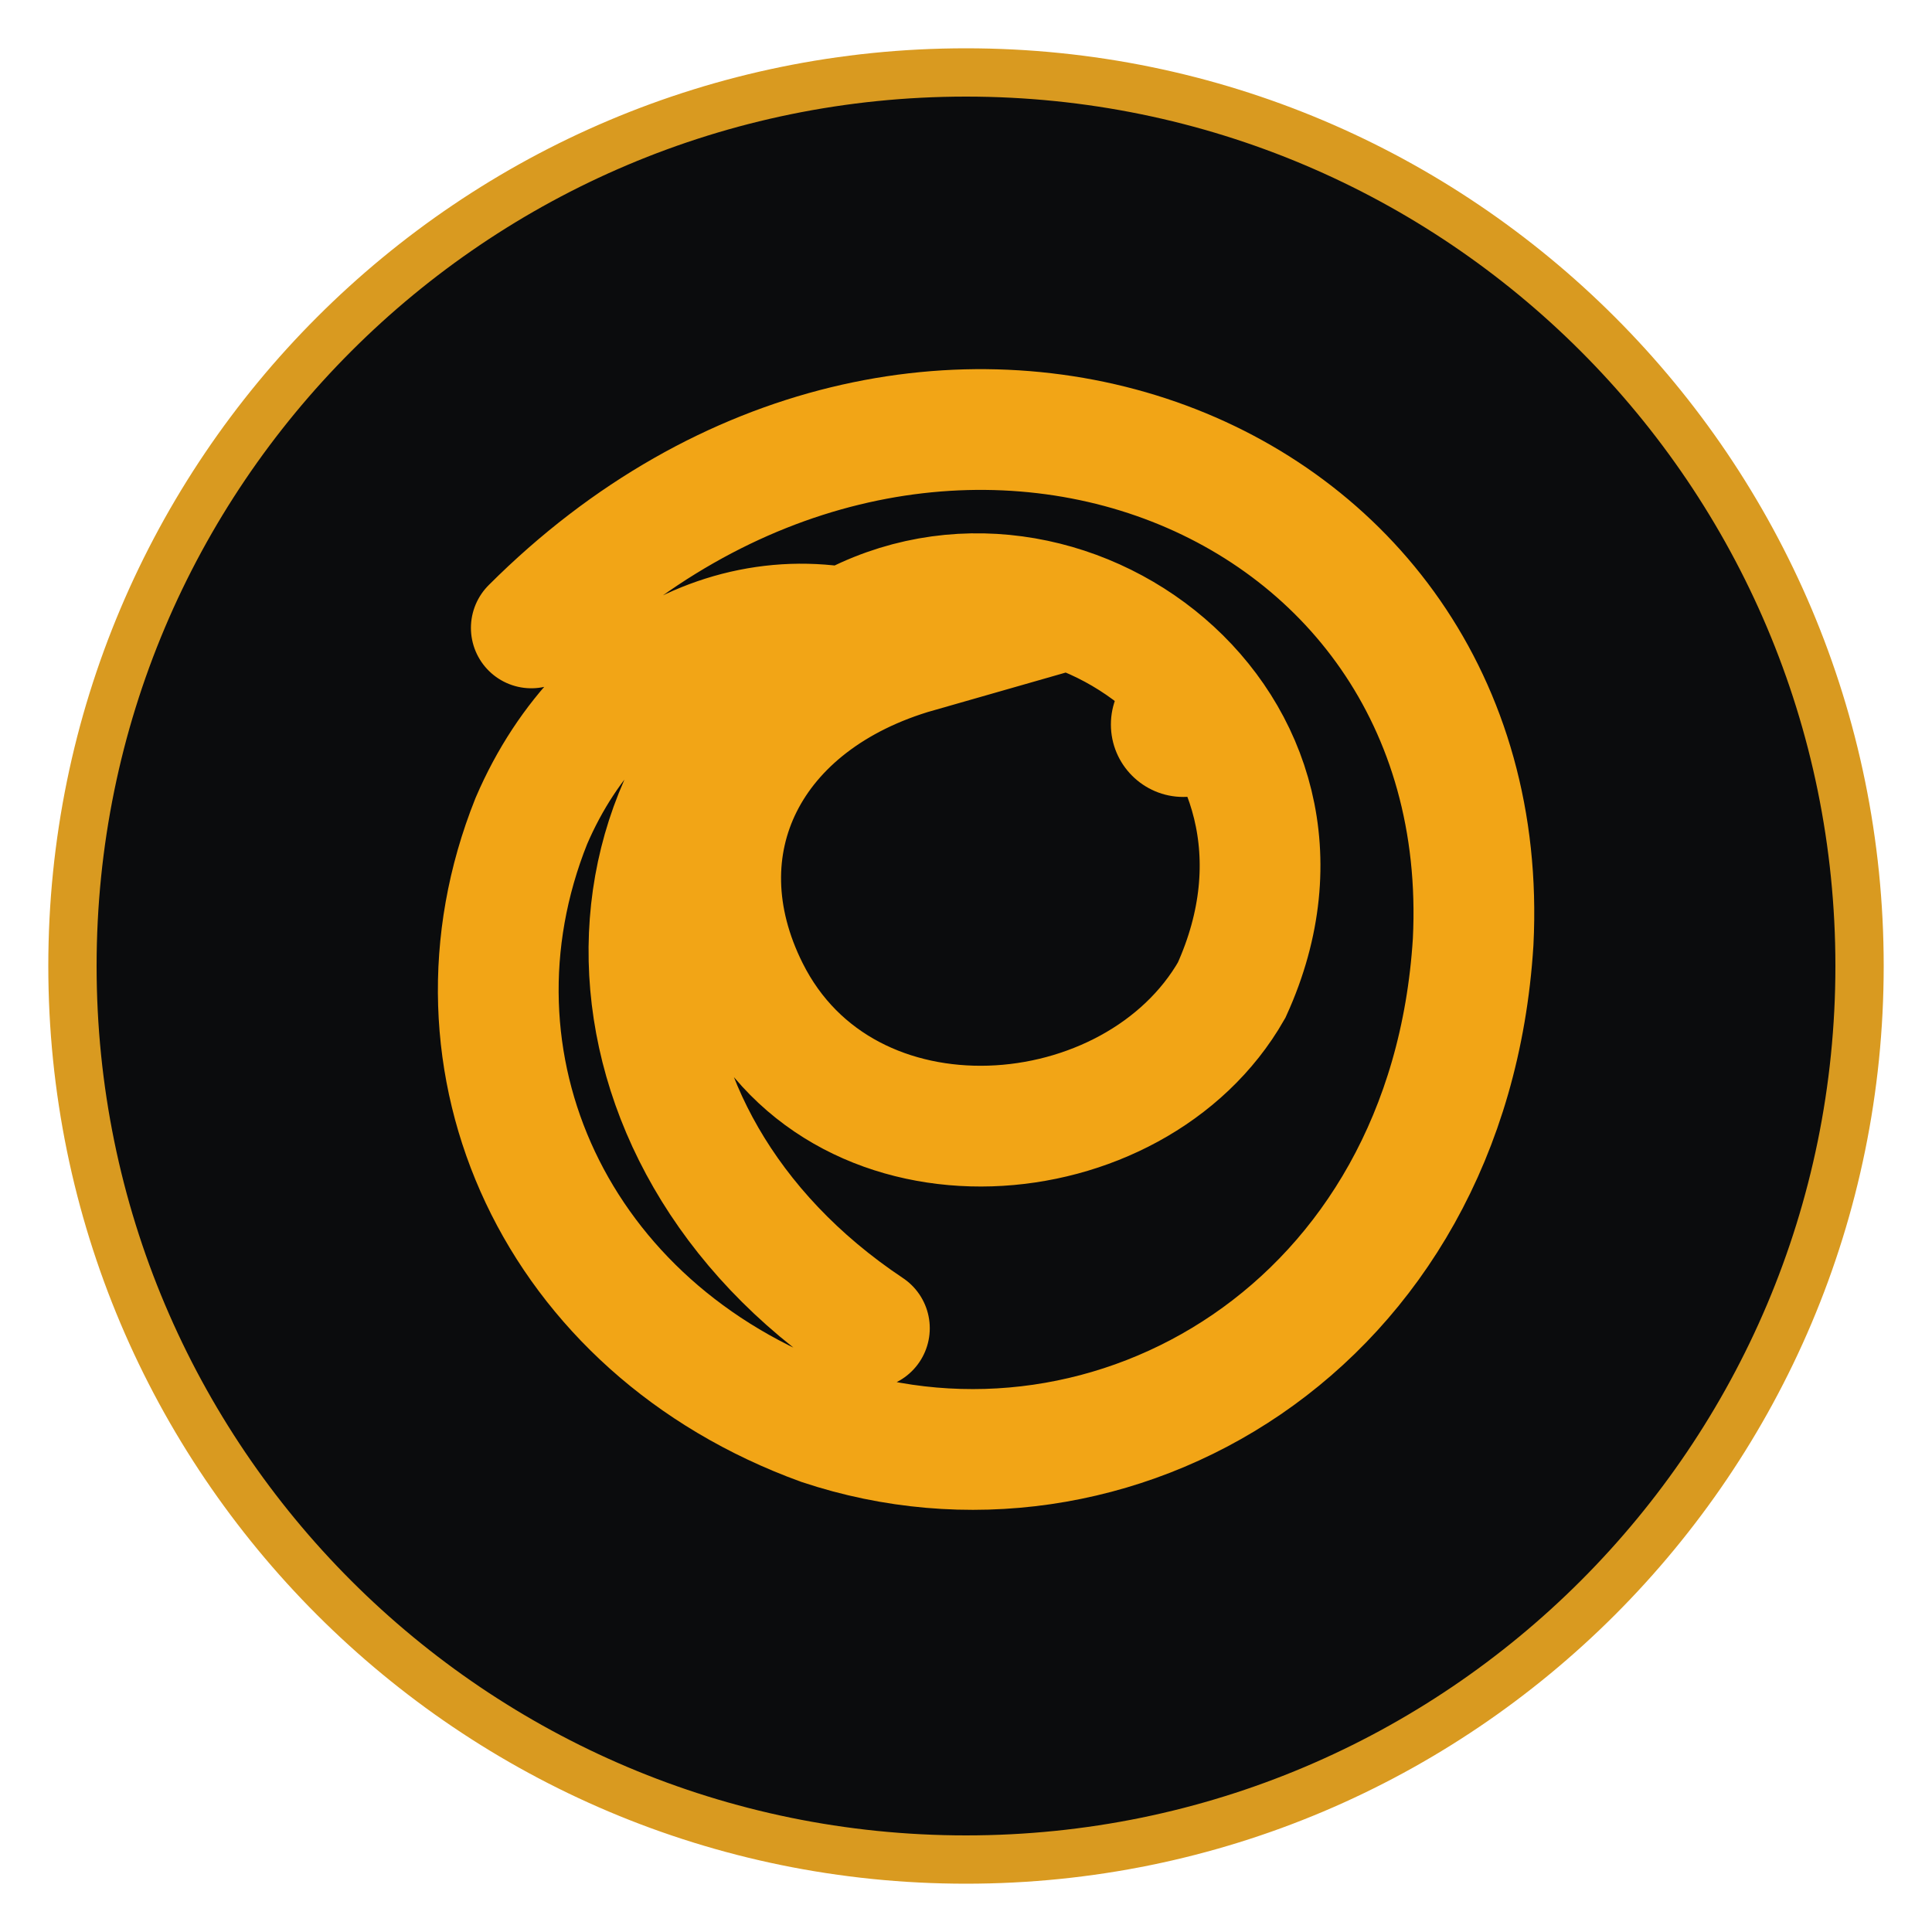
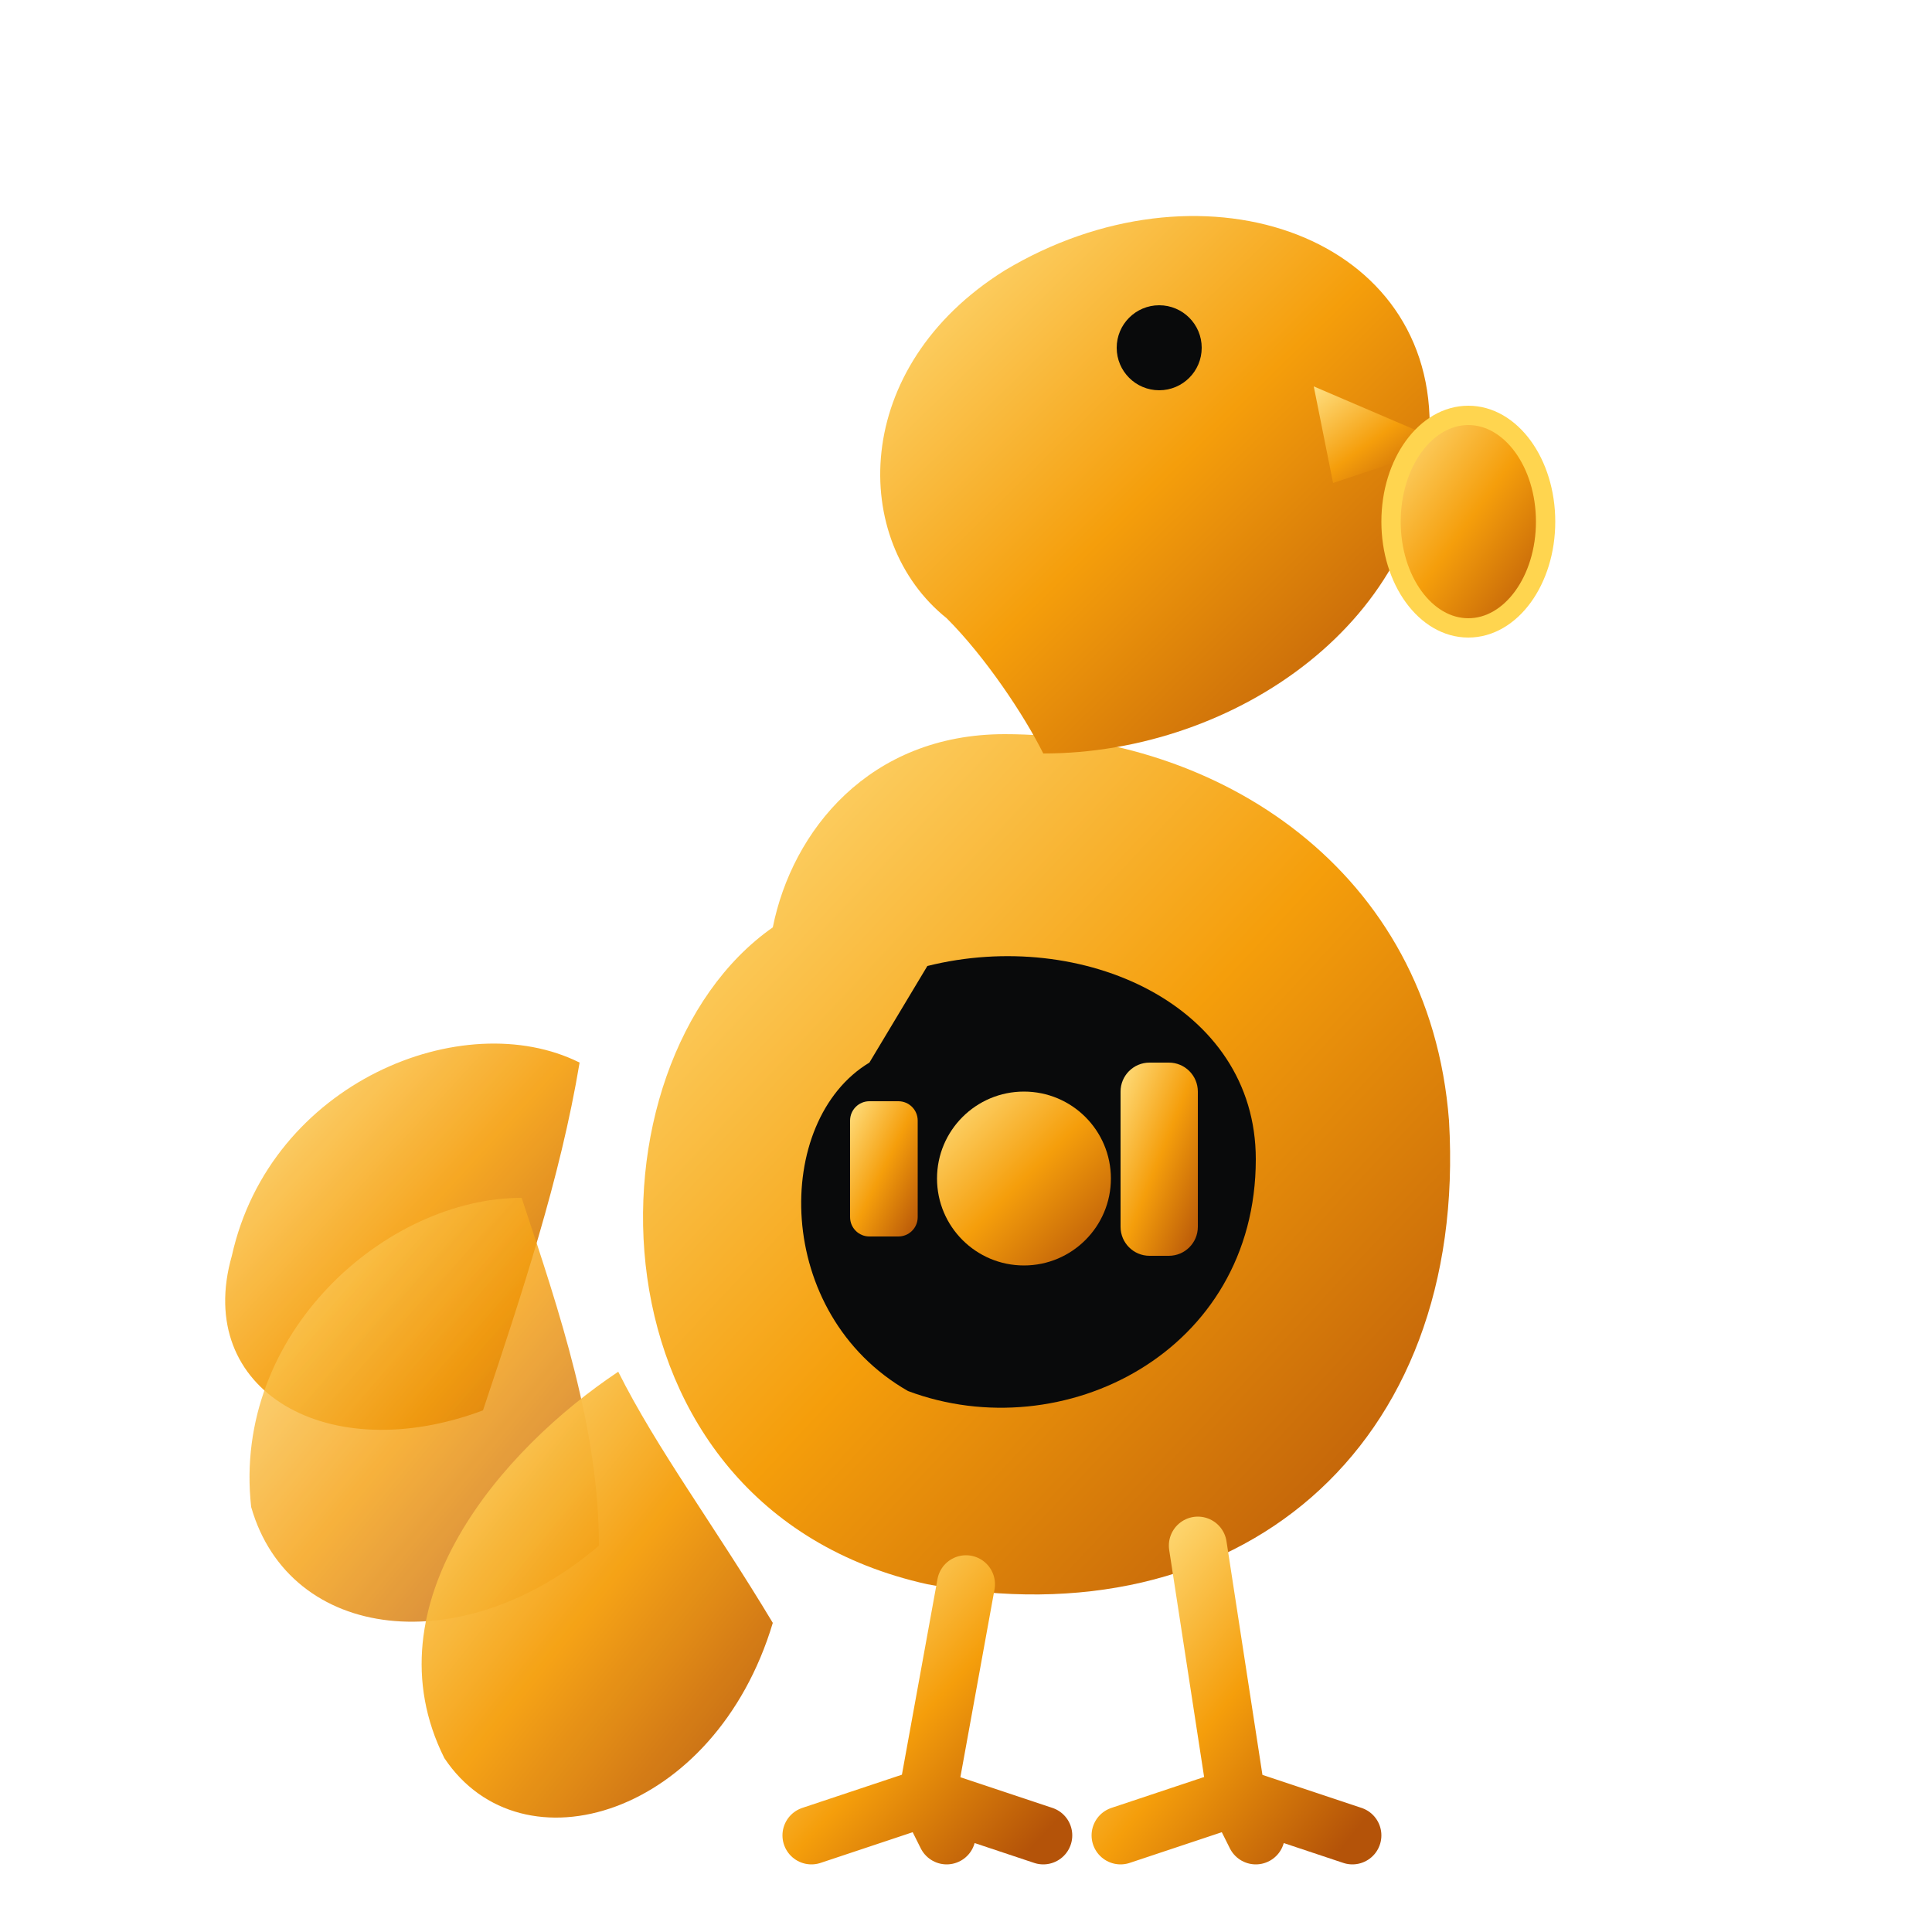
- <svg xmlns="http://www.w3.org/2000/svg" viewBox="0 0 80 80" role="img" aria-labelledby="title">
-   <circle cx="40" cy="40" r="37" fill="#0b0c0d" stroke="#d99a20" stroke-width="2" />
-   <path d="M22 26c16-16 40-7 39 13-1 16-15 24-27 20-11-4-16-15-12-25 3-7 10-10 16-7-7 2-10 8-7 14 4 8 16 7 20 0 5-11-7-20-16-15-11 6-11 21 1 29" fill="none" stroke="#f2a516" stroke-width="5" stroke-linecap="round" />
-   <circle cx="49" cy="30" r="3" fill="#f2a516" />
+ <svg xmlns="http://www.w3.org/2000/svg" viewBox="0 0 100 100" fill="none" role="img" aria-label="Sankofa Bird Emblem">
+   <defs>
+     <linearGradient id="goldGrad" x1="0%" y1="0%" x2="100%" y2="100%">
+       <stop offset="0%" stop-color="#ffe082" />
+       <stop offset="50%" stop-color="#f59e0b" />
+       <stop offset="100%" stop-color="#b45309" />
+     </linearGradient>
+   </defs>
+   <path d="M 30,55 C 24,52 14,56 12,65 C 10,72 17,76 25,73 C 27,67 29,61 30,55 Z" fill="url(#goldGrad)" opacity="0.9" />
+   <path d="M 27,62 C 20,62 12,69 13,78 C 15,85 24,86 31,80 C 31,74 29,68 27,62 Z" fill="url(#goldGrad)" opacity="0.8" />
+   <path d="M 32,71 C 26,75 19,83 23,91 C 27,97 37,94 40,84 C 37,79 34,75 32,71 Z" fill="url(#goldGrad)" opacity="0.95" />
+   <path d="M 40,48 C 30,55 30,78 48,82 C 64,85 76,75 75,58 C 74,45 63,38 52,38 C 45,38 41,43 40,48 Z" fill="url(#goldGrad)" />
+   <path d="M 45,55 C 40,58 40,68 47,72 C 55,75 65,70 65,60 C 65,52 56,48 48,50 Z" fill="#090a0b" />
+   <circle cx="53" cy="61" r="4.5" fill="url(#goldGrad)" />
+   <rect x="58" y="55" width="4" height="10" rx="1.5" fill="url(#goldGrad)" />
+   <rect x="44" y="57" width="3.5" height="7" rx="1" fill="url(#goldGrad)" />
+   <path d="M 54,39 C 64,39 74,32 74,22 C 74,12 62,8 52,14 C 44,19 44,28 49,32 C 51,34 53,37 54,39 Z" fill="url(#goldGrad)" />
+   <circle cx="60" cy="18" r="2.2" fill="#090a0b" />
+   <path d="M 68,20 L 75,23 L 69,25 Z" fill="url(#goldGrad)" />
+   <ellipse cx="76" cy="27" rx="4" ry="5.5" fill="url(#goldGrad)" stroke="#ffd54f" stroke-width="1" />
+   <path d="M 50,82 L 48,93 L 42,95 M 48,93 L 49,95 M 48,93 L 54,95" stroke="url(#goldGrad)" stroke-width="3" stroke-linecap="round" stroke-linejoin="round" />
+   <path d="M 62,80 L 64,93 L 58,95 M 64,93 L 65,95 M 64,93 L 70,95" stroke="url(#goldGrad)" stroke-width="3" stroke-linecap="round" stroke-linejoin="round" />
</svg>
